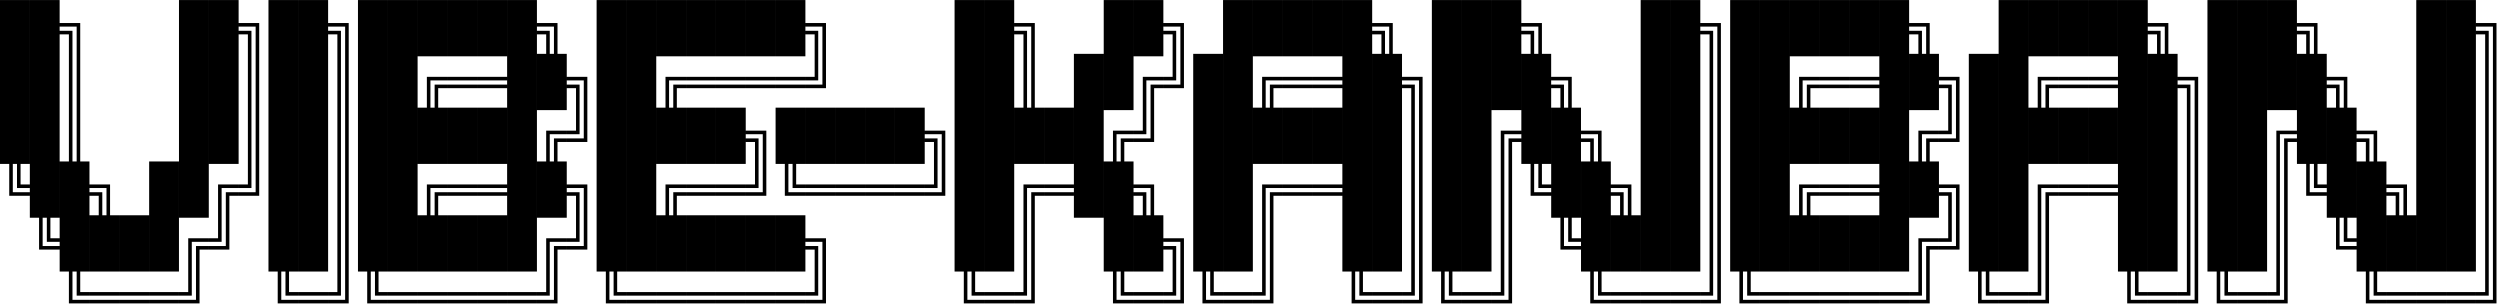
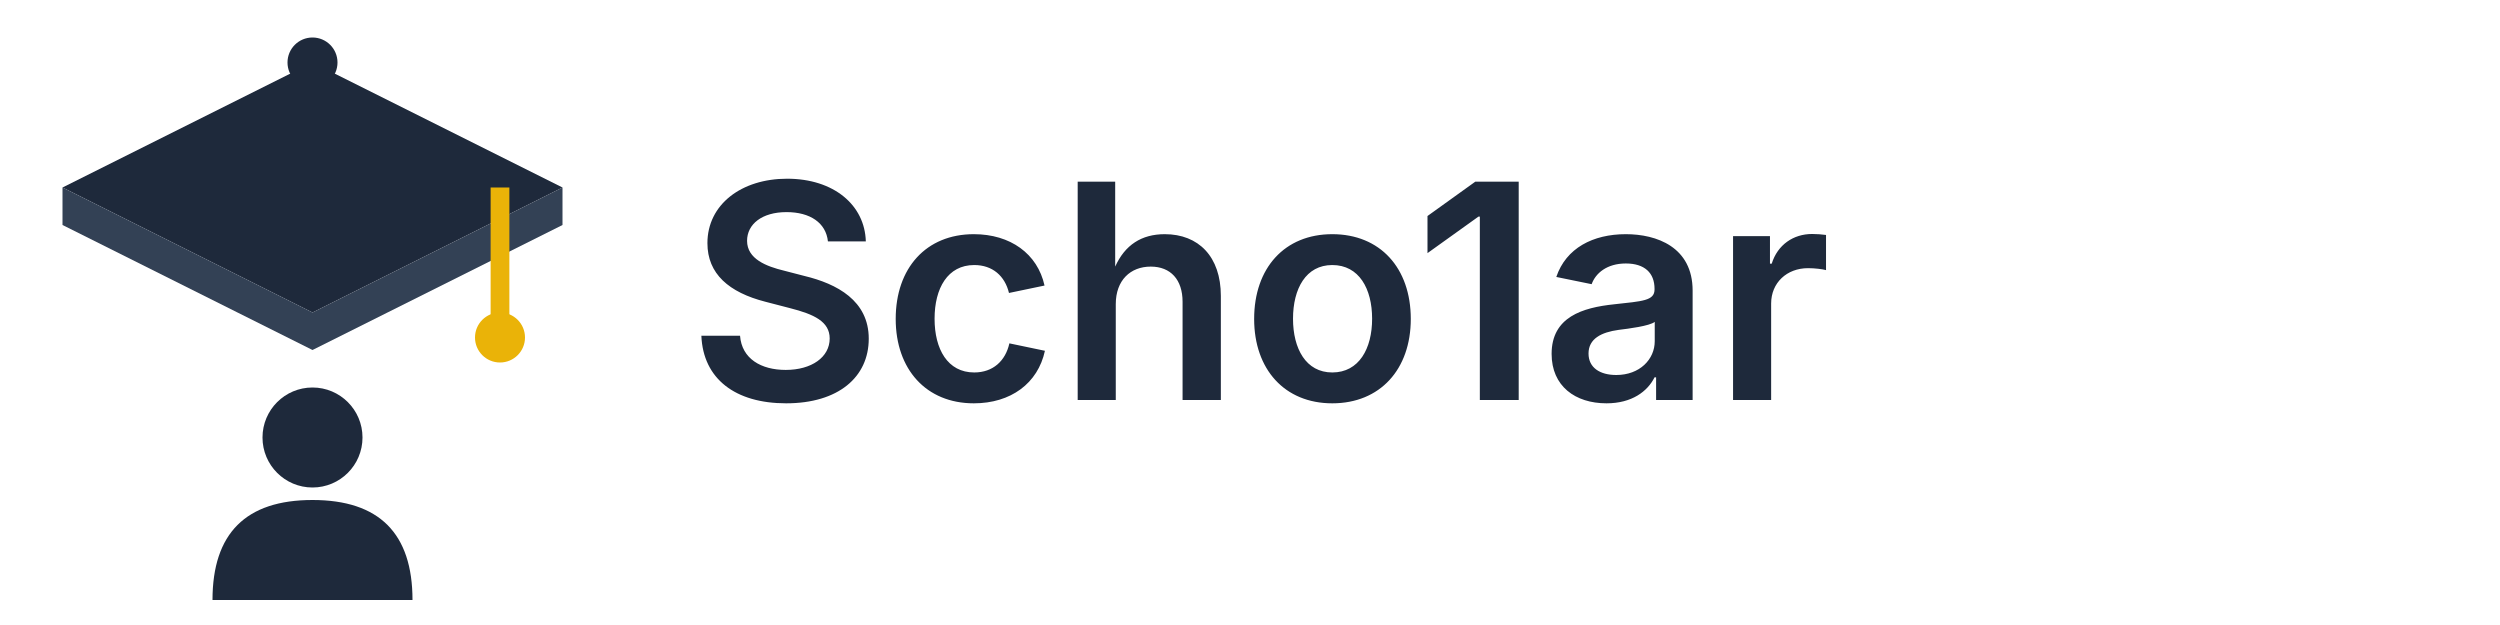
- <svg xmlns="http://www.w3.org/2000/svg" width="604" height="74" viewBox="0 0 604 74" fill="none">
-   <path d="M0 13.604V0.01H7.201V13.604H0ZM7.207 13.604V0.01H14.408V13.604H7.207ZM18.521 13.604V6.426H14.414V5.564H19.383V13.604H18.521ZM16.646 8.301H14.414V7.439H17.508V13.604H16.646V8.301ZM43.242 13.604V0.01H50.443V13.604H43.242ZM50.449 13.604V0.01H57.65V13.604H50.449ZM61.764 13.604V6.426H57.656V5.564H62.625V13.604H61.764ZM59.889 8.301H57.656V7.439H60.75V13.604H59.889V8.301ZM64.863 13.604V0.01H72.064V13.604H64.863ZM72.07 13.604V0.01H79.272V13.604H72.07ZM83.385 13.604V6.426H79.277V5.564H84.246V13.604H83.385ZM81.51 8.301H79.277V7.439H82.371V13.604H81.51V8.301ZM86.484 13.604V0.01H93.686V13.604H86.484ZM93.691 13.604V0.01H100.893V13.604H93.691ZM100.898 13.604V0.01H108.1V13.604H100.898ZM108.105 13.604V0.01H115.307V13.604H108.105ZM115.312 13.604V0.01H122.514V13.604H115.312ZM122.52 13.604V0.01H129.721V13.604H122.52ZM133.834 13.604V6.426H129.727V5.564H134.695V13.604H133.834ZM131.959 8.301H129.727V7.439H132.82V13.604H131.959V8.301ZM144.141 13.604V0.01H151.342V13.604H144.141ZM151.348 13.604V0.01H158.549V13.604H151.348ZM158.555 13.604V0.01H165.756V13.604H158.555ZM165.762 13.604V0.01H172.963V13.604H165.762ZM172.969 13.604V0.01H180.17V13.604H172.969ZM180.176 13.604V0.01H187.377V13.604H180.176ZM187.383 13.604V0.01H194.584V13.604H187.383ZM198.697 13.604V6.426H194.59V5.564H199.559V13.604H198.697ZM196.822 8.301H194.59V7.439H197.684V13.604H196.822V8.301ZM230.625 13.604V0.01H237.826V13.604H230.625ZM237.832 13.604V0.01H245.033V13.604H237.832ZM249.146 13.604V6.426H245.039V5.564H250.008V13.604H249.146ZM247.271 8.301H245.039V7.439H248.133V13.604H247.271V8.301ZM266.66 13.604V0.01H273.861V13.604H266.66ZM273.867 13.604V0.01H281.068V13.604H273.867ZM285.182 13.604V6.426H281.074V5.564H286.043V13.604H285.182ZM283.307 8.301H281.074V7.439H284.168V13.604H283.307V8.301ZM295.488 13.604V0.01H302.689V13.604H295.488ZM302.695 13.604V0.01H309.896V13.604H302.695ZM309.902 13.604V0.01H317.104V13.604H309.902ZM317.109 13.604V0.01H324.311V13.604H317.109ZM324.316 13.604V0.01H331.518V13.604H324.316ZM335.631 13.604V6.426H331.523V5.564H336.492V13.604H335.631ZM333.756 8.301H331.523V7.439H334.617V13.604H333.756V8.301ZM345.938 13.604V0.01H353.139V13.604H345.938ZM353.145 13.604V0.01H360.346V13.604H353.145ZM360.352 13.604V0.01H367.553V13.604H360.352ZM371.666 13.604V6.426H367.559V5.564H372.527V13.604H371.666ZM369.791 8.301H367.559V7.439H370.652V13.604H369.791V8.301ZM396.387 13.604V0.01H403.588V13.604H396.387ZM403.594 13.604V0.01H410.795V13.604H403.594ZM414.908 13.604V6.426H410.801V5.564H415.77V13.604H414.908ZM413.033 8.301H410.801V7.439H413.895V13.604H413.033V8.301ZM418.008 13.604V0.01H425.209V13.604H418.008ZM425.215 13.604V0.01H432.416V13.604H425.215ZM432.422 13.604V0.01H439.623V13.604H432.422ZM439.629 13.604V0.01H446.83V13.604H439.629ZM446.836 13.604V0.01H454.037V13.604H446.836ZM454.043 13.604V0.01H461.244V13.604H454.043ZM465.357 13.604V6.426H461.25V5.564H466.219V13.604H465.357ZM463.482 8.301H461.25V7.439H464.344V13.604H463.482V8.301ZM482.871 13.604V0.01H490.072V13.604H482.871ZM490.078 13.604V0.01H497.279V13.604H490.078ZM497.285 13.604V0.01H504.486V13.604H497.285ZM504.492 13.604V0.01H511.693V13.604H504.492ZM511.699 13.604V0.01H518.9V13.604H511.699ZM523.014 13.604V6.426H518.906V5.564H523.875V13.604H523.014ZM521.139 8.301H518.906V7.439H522V13.604H521.139V8.301ZM533.32 13.604V0.01H540.521V13.604H533.32ZM540.527 13.604V0.01H547.729V13.604H540.527ZM547.734 13.604V0.01H554.936V13.604H547.734ZM559.049 13.604V6.426H554.941V5.564H559.91V13.604H559.049ZM557.174 8.301H554.941V7.439H558.035V13.604H557.174V8.301ZM583.77 13.604V0.01H590.971V13.604H583.77ZM590.977 13.604V0.01H598.178V13.604H590.977ZM602.291 13.604V6.426H598.184V5.564H603.152V13.604H602.291ZM600.416 8.301H598.184V7.439H601.277V13.604H600.416V8.301ZM0 26.604V13.01H7.201V26.604H0ZM7.207 26.604V13.01H14.408V26.604H7.207ZM18.521 26.604V13.01H19.383V26.604H18.521ZM16.646 26.604V13.01H17.508V26.604H16.646ZM43.242 26.604V13.01H50.443V26.604H43.242ZM50.449 26.604V13.01H57.65V26.604H50.449ZM61.764 26.604V13.01H62.625V26.604H61.764ZM59.889 26.604V13.01H60.75V26.604H59.889ZM64.863 26.604V13.01H72.064V26.604H64.863ZM72.07 26.604V13.01H79.272V26.604H72.07ZM83.385 26.604V13.01H84.246V26.604H83.385ZM81.51 26.604V13.01H82.371V26.604H81.51ZM86.484 26.604V13.01H93.686V26.604H86.484ZM93.691 26.604V13.01H100.893V26.604H93.691ZM103.992 26.604H103.131V18.564H108.1V19.426H103.992V26.604ZM105.867 21.301V26.604H105.006V20.439H108.1V21.301H105.867ZM115.307 19.426H108.105V18.564H115.307V19.426ZM115.307 21.301H108.105V20.439H115.307V21.301ZM122.514 19.426H115.312V18.564H122.514V19.426ZM122.514 21.301H115.312V20.439H122.514V21.301ZM122.52 26.604V13.01H129.721V26.604H122.52ZM129.727 26.604V13.01H136.928V26.604H129.727ZM141.041 26.604V19.426H136.934V18.564H141.902V26.604H141.041ZM139.166 21.301H136.934V20.439H140.027V26.604H139.166V21.301ZM144.141 26.604V13.01H151.342V26.604H144.141ZM151.348 26.604V13.01H158.549V26.604H151.348ZM161.648 26.604H160.787V18.564H165.756V19.426H161.648V26.604ZM163.523 21.301V26.604H162.662V20.439H165.756V21.301H163.523ZM172.963 19.426H165.762V18.564H172.963V19.426ZM172.963 21.301H165.762V20.439H172.963V21.301ZM180.17 19.426H172.969V18.564H180.17V19.426ZM180.17 21.301H172.969V20.439H180.17V21.301ZM187.377 19.426H180.176V18.564H187.377V19.426ZM187.377 21.301H180.176V20.439H187.377V21.301ZM194.584 19.426H187.383V18.564H194.584V19.426ZM194.584 21.301H187.383V20.439H194.584V21.301ZM198.697 13.01H199.559V21.301H194.59V20.439H198.697V13.01ZM196.822 18.564V13.01H197.684V19.426H194.59V18.564H196.822ZM230.625 26.604V13.01H237.826V26.604H230.625ZM237.832 26.604V13.01H245.033V26.604H237.832ZM249.146 26.604V13.01H250.008V26.604H249.146ZM247.271 26.604V13.01H248.133V26.604H247.271ZM259.453 26.604V13.01H266.654V26.604H259.453ZM266.66 26.604V13.01H273.861V26.604H266.66ZM276.961 26.604H276.1V18.564H281.068V19.426H276.961V26.604ZM278.836 21.301V26.604H277.975V20.439H281.068V21.301H278.836ZM285.182 13.01H286.043V21.301H281.074V20.439H285.182V13.01ZM283.307 18.564V13.01H284.168V19.426H281.074V18.564H283.307ZM288.281 26.604V13.01H295.482V26.604H288.281ZM295.488 26.604V13.01H302.689V26.604H295.488ZM305.789 26.604H304.928V18.564H309.896V19.426H305.789V26.604ZM307.664 21.301V26.604H306.803V20.439H309.896V21.301H307.664ZM317.104 19.426H309.902V18.564H317.104V19.426ZM317.104 21.301H309.902V20.439H317.104V21.301ZM324.311 19.426H317.109V18.564H324.311V19.426ZM324.311 21.301H317.109V20.439H324.311V21.301ZM324.316 26.604V13.01H331.518V26.604H324.316ZM331.523 26.604V13.01H338.725V26.604H331.523ZM342.838 26.604V19.426H338.73V18.564H343.699V26.604H342.838ZM340.963 21.301H338.73V20.439H341.824V26.604H340.963V21.301ZM345.938 26.604V13.01H353.139V26.604H345.938ZM353.145 26.604V13.01H360.346V26.604H353.145ZM360.352 26.604V13.01H367.553V26.604H360.352ZM367.559 26.604V13.01H374.76V26.604H367.559ZM378.873 26.604V19.426H374.766V18.564H379.734V26.604H378.873ZM376.998 21.301H374.766V20.439H377.859V26.604H376.998V21.301ZM396.387 26.604V13.01H403.588V26.604H396.387ZM403.594 26.604V13.01H410.795V26.604H403.594ZM414.908 26.604V13.01H415.77V26.604H414.908ZM413.033 26.604V13.01H413.895V26.604H413.033ZM418.008 26.604V13.01H425.209V26.604H418.008ZM425.215 26.604V13.01H432.416V26.604H425.215ZM435.516 26.604H434.654V18.564H439.623V19.426H435.516V26.604ZM437.391 21.301V26.604H436.529V20.439H439.623V21.301H437.391ZM446.83 19.426H439.629V18.564H446.83V19.426ZM446.83 21.301H439.629V20.439H446.83V21.301ZM454.037 19.426H446.836V18.564H454.037V19.426ZM454.037 21.301H446.836V20.439H454.037V21.301ZM454.043 26.604V13.01H461.244V26.604H454.043ZM461.25 26.604V13.01H468.451V26.604H461.25ZM472.564 26.604V19.426H468.457V18.564H473.426V26.604H472.564ZM470.689 21.301H468.457V20.439H471.551V26.604H470.689V21.301ZM475.664 26.604V13.01H482.865V26.604H475.664ZM482.871 26.604V13.01H490.072V26.604H482.871ZM493.172 26.604H492.311V18.564H497.279V19.426H493.172V26.604ZM495.047 21.301V26.604H494.186V20.439H497.279V21.301H495.047ZM504.486 19.426H497.285V18.564H504.486V19.426ZM504.486 21.301H497.285V20.439H504.486V21.301ZM511.693 19.426H504.492V18.564H511.693V19.426ZM511.693 21.301H504.492V20.439H511.693V21.301ZM511.699 26.604V13.01H518.9V26.604H511.699ZM518.906 26.604V13.01H526.107V26.604H518.906ZM530.221 26.604V19.426H526.113V18.564H531.082V26.604H530.221ZM528.346 21.301H526.113V20.439H529.207V26.604H528.346V21.301ZM533.32 26.604V13.01H540.521V26.604H533.32ZM540.527 26.604V13.01H547.729V26.604H540.527ZM547.734 26.604V13.01H554.936V26.604H547.734ZM554.941 26.604V13.01H562.143V26.604H554.941ZM566.256 26.604V19.426H562.148V18.564H567.117V26.604H566.256ZM564.381 21.301H562.148V20.439H565.242V26.604H564.381V21.301ZM583.77 26.604V13.01H590.971V26.604H583.77ZM590.977 26.604V13.01H598.178V26.604H590.977ZM602.291 26.604V13.01H603.152V26.604H602.291ZM600.416 26.604V13.01H601.277V26.604H600.416ZM0 39.603V26.01H7.201V39.603H0ZM7.207 39.603V26.01H14.408V39.603H7.207ZM18.521 39.603V26.01H19.383V39.603H18.521ZM16.646 39.603V26.01H17.508V39.603H16.646ZM43.242 39.603V26.01H50.443V39.603H43.242ZM50.449 39.603V26.01H57.65V39.603H50.449ZM61.764 39.603V26.01H62.625V39.603H61.764ZM59.889 39.603V26.01H60.75V39.603H59.889ZM64.863 39.603V26.01H72.064V39.603H64.863ZM72.07 39.603V26.01H79.272V39.603H72.07ZM83.385 39.603V26.01H84.246V39.603H83.385ZM81.51 39.603V26.01H82.371V39.603H81.51ZM86.484 39.603V26.01H93.686V39.603H86.484ZM93.691 39.603V26.01H100.893V39.603H93.691ZM100.898 39.603V26.01H108.1V39.603H100.898ZM108.105 39.603V26.01H115.307V39.603H108.105ZM115.312 39.603V26.01H122.514V39.603H115.312ZM122.52 39.603V26.01H129.721V39.603H122.52ZM132.82 39.603H131.959V31.564H136.928V32.426H132.82V39.603ZM134.695 34.301V39.603H133.834V33.44H136.928V34.301H134.695ZM141.041 26.01H141.902V34.301H136.934V33.44H141.041V26.01ZM139.166 31.564V26.01H140.027V32.426H136.934V31.564H139.166ZM144.141 39.603V26.01H151.342V39.603H144.141ZM151.348 39.603V26.01H158.549V39.603H151.348ZM158.555 39.603V26.01H165.756V39.603H158.555ZM165.762 39.603V26.01H172.963V39.603H165.762ZM172.969 39.603V26.01H180.17V39.603H172.969ZM184.283 39.603V32.426H180.176V31.564H185.145V39.603H184.283ZM182.408 34.301H180.176V33.44H183.27V39.603H182.408V34.301ZM187.383 39.603V26.01H194.584V39.603H187.383ZM194.59 39.603V26.01H201.791V39.603H194.59ZM201.797 39.603V26.01H208.998V39.603H201.797ZM209.004 39.603V26.01H216.205V39.603H209.004ZM216.211 39.603V26.01H223.412V39.603H216.211ZM227.525 39.603V32.426H223.418V31.564H228.387V39.603H227.525ZM225.65 34.301H223.418V33.44H226.512V39.603H225.65V34.301ZM230.625 39.603V26.01H237.826V39.603H230.625ZM237.832 39.603V26.01H245.033V39.603H237.832ZM245.039 39.603V26.01H252.24V39.603H245.039ZM252.246 39.603V26.01H259.447V39.603H252.246ZM259.453 39.603V26.01H266.654V39.603H259.453ZM269.754 39.603H268.893V31.564H273.861V32.426H269.754V39.603ZM271.629 34.301V39.603H270.768V33.44H273.861V34.301H271.629ZM277.975 26.01H278.836V34.301H273.867V33.44H277.975V26.01ZM276.1 31.564V26.01H276.961V32.426H273.867V31.564H276.1ZM288.281 39.603V26.01H295.482V39.603H288.281ZM295.488 39.603V26.01H302.689V39.603H295.488ZM302.695 39.603V26.01H309.896V39.603H302.695ZM309.902 39.603V26.01H317.104V39.603H309.902ZM317.109 39.603V26.01H324.311V39.603H317.109ZM324.316 39.603V26.01H331.518V39.603H324.316ZM331.523 39.603V26.01H338.725V39.603H331.523ZM342.838 39.603V26.01H343.699V39.603H342.838ZM340.963 39.603V26.01H341.824V39.603H340.963ZM345.938 39.603V26.01H353.139V39.603H345.938ZM353.145 39.603V26.01H360.346V39.603H353.145ZM363.445 39.603H362.584V31.564H367.553V32.426H363.445V39.603ZM365.32 34.301V39.603H364.459V33.44H367.553V34.301H365.32ZM367.559 39.603V26.01H374.76V39.603H367.559ZM374.766 39.603V26.01H381.967V39.603H374.766ZM386.08 39.603V32.426H381.973V31.564H386.941V39.603H386.08ZM384.205 34.301H381.973V33.44H385.066V39.603H384.205V34.301ZM396.387 39.603V26.01H403.588V39.603H396.387ZM403.594 39.603V26.01H410.795V39.603H403.594ZM414.908 39.603V26.01H415.77V39.603H414.908ZM413.033 39.603V26.01H413.895V39.603H413.033ZM418.008 39.603V26.01H425.209V39.603H418.008ZM425.215 39.603V26.01H432.416V39.603H425.215ZM432.422 39.603V26.01H439.623V39.603H432.422ZM439.629 39.603V26.01H446.83V39.603H439.629ZM446.836 39.603V26.01H454.037V39.603H446.836ZM454.043 39.603V26.01H461.244V39.603H454.043ZM464.344 39.603H463.482V31.564H468.451V32.426H464.344V39.603ZM466.219 34.301V39.603H465.357V33.44H468.451V34.301H466.219ZM472.564 26.01H473.426V34.301H468.457V33.44H472.564V26.01ZM470.689 31.564V26.01H471.551V32.426H468.457V31.564H470.689ZM475.664 39.603V26.01H482.865V39.603H475.664ZM482.871 39.603V26.01H490.072V39.603H482.871ZM490.078 39.603V26.01H497.279V39.603H490.078ZM497.285 39.603V26.01H504.486V39.603H497.285ZM504.492 39.603V26.01H511.693V39.603H504.492ZM511.699 39.603V26.01H518.9V39.603H511.699ZM518.906 39.603V26.01H526.107V39.603H518.906ZM530.221 39.603V26.01H531.082V39.603H530.221ZM528.346 39.603V26.01H529.207V39.603H528.346ZM533.32 39.603V26.01H540.521V39.603H533.32ZM540.527 39.603V26.01H547.729V39.603H540.527ZM550.828 39.603H549.967V31.564H554.936V32.426H550.828V39.603ZM552.703 34.301V39.603H551.842V33.44H554.936V34.301H552.703ZM554.941 39.603V26.01H562.143V39.603H554.941ZM562.148 39.603V26.01H569.35V39.603H562.148ZM573.463 39.603V32.426H569.355V31.564H574.324V39.603H573.463ZM571.588 34.301H569.355V33.44H572.449V39.603H571.588V34.301ZM583.77 39.603V26.01H590.971V39.603H583.77ZM590.977 39.603V26.01H598.178V39.603H590.977ZM602.291 39.603V26.01H603.152V39.603H602.291ZM600.416 39.603V26.01H601.277V39.603H600.416ZM3.094 39.01V46.44H7.201V47.301H2.232V39.01H3.094ZM4.969 44.565H7.201V45.426H4.107V39.01H4.969V44.565ZM7.207 52.603V39.01H14.408V52.603H7.207ZM14.414 52.603V39.01H21.615V52.603H14.414ZM25.729 52.603V45.426H21.621V44.565H26.59V52.603H25.729ZM23.854 47.301H21.621V46.44H24.715V52.603H23.854V47.301ZM36.035 52.603V39.01H43.236V52.603H36.035ZM43.242 52.603V39.01H50.443V52.603H43.242ZM53.543 52.603H52.682V44.565H57.65V45.426H53.543V52.603ZM55.418 47.301V52.603H54.557V46.44H57.65V47.301H55.418ZM61.764 39.01H62.625V47.301H57.656V46.44H61.764V39.01ZM59.889 44.565V39.01H60.75V45.426H57.656V44.565H59.889ZM64.863 52.603V39.01H72.064V52.603H64.863ZM72.07 52.603V39.01H79.272V52.603H72.07ZM83.385 52.603V39.01H84.246V52.603H83.385ZM81.51 52.603V39.01H82.371V52.603H81.51ZM86.484 52.603V39.01H93.686V52.603H86.484ZM93.691 52.603V39.01H100.893V52.603H93.691ZM103.992 52.603H103.131V44.565H108.1V45.426H103.992V52.603ZM105.867 47.301V52.603H105.006V46.44H108.1V47.301H105.867ZM115.307 45.426H108.105V44.565H115.307V45.426ZM115.307 47.301H108.105V46.44H115.307V47.301ZM122.514 45.426H115.312V44.565H122.514V45.426ZM122.514 47.301H115.312V46.44H122.514V47.301ZM122.52 52.603V39.01H129.721V52.603H122.52ZM129.727 52.603V39.01H136.928V52.603H129.727ZM141.041 52.603V45.426H136.934V44.565H141.902V52.603H141.041ZM139.166 47.301H136.934V46.44H140.027V52.603H139.166V47.301ZM144.141 52.603V39.01H151.342V52.603H144.141ZM151.348 52.603V39.01H158.549V52.603H151.348ZM161.648 52.603H160.787V44.565H165.756V45.426H161.648V52.603ZM163.523 47.301V52.603H162.662V46.44H165.756V47.301H163.523ZM172.963 45.426H165.762V44.565H172.963V45.426ZM172.963 47.301H165.762V46.44H172.963V47.301ZM180.17 45.426H172.969V44.565H180.17V45.426ZM180.17 47.301H172.969V46.44H180.17V47.301ZM184.283 39.01H185.145V47.301H180.176V46.44H184.283V39.01ZM182.408 44.565V39.01H183.27V45.426H180.176V44.565H182.408ZM190.477 39.01V46.44H194.584V47.301H189.615V39.01H190.477ZM192.352 44.565H194.584V45.426H191.49V39.01H192.352V44.565ZM201.791 45.426H194.59V44.565H201.791V45.426ZM201.791 47.301H194.59V46.44H201.791V47.301ZM208.998 45.426H201.797V44.565H208.998V45.426ZM208.998 47.301H201.797V46.44H208.998V47.301ZM216.205 45.426H209.004V44.565H216.205V45.426ZM216.205 47.301H209.004V46.44H216.205V47.301ZM223.412 45.426H216.211V44.565H223.412V45.426ZM223.412 47.301H216.211V46.44H223.412V47.301ZM227.525 39.01H228.387V47.301H223.418V46.44H227.525V39.01ZM225.65 44.565V39.01H226.512V45.426H223.418V44.565H225.65ZM230.625 52.603V39.01H237.826V52.603H230.625ZM237.832 52.603V39.01H245.033V52.603H237.832ZM248.133 52.603H247.271V44.565H252.24V45.426H248.133V52.603ZM250.008 47.301V52.603H249.146V46.44H252.24V47.301H250.008ZM259.447 45.426H252.246V44.565H259.447V45.426ZM259.447 47.301H252.246V46.44H259.447V47.301ZM259.453 52.603V39.01H266.654V52.603H259.453ZM266.66 52.603V39.01H273.861V52.603H266.66ZM277.975 52.603V45.426H273.867V44.565H278.836V52.603H277.975ZM276.1 47.301H273.867V46.44H276.961V52.603H276.1V47.301ZM288.281 52.603V39.01H295.482V52.603H288.281ZM295.488 52.603V39.01H302.689V52.603H295.488ZM305.789 52.603H304.928V44.565H309.896V45.426H305.789V52.603ZM307.664 47.301V52.603H306.803V46.44H309.896V47.301H307.664ZM317.104 45.426H309.902V44.565H317.104V45.426ZM317.104 47.301H309.902V46.44H317.104V47.301ZM324.311 45.426H317.109V44.565H324.311V45.426ZM324.311 47.301H317.109V46.44H324.311V47.301ZM324.316 52.603V39.01H331.518V52.603H324.316ZM331.523 52.603V39.01H338.725V52.603H331.523ZM342.838 52.603V39.01H343.699V52.603H342.838ZM340.963 52.603V39.01H341.824V52.603H340.963ZM345.938 52.603V39.01H353.139V52.603H345.938ZM353.145 52.603V39.01H360.346V52.603H353.145ZM364.459 52.603V39.01H365.32V52.603H364.459ZM362.584 52.603V39.01H363.445V52.603H362.584ZM370.652 39.01V46.44H374.76V47.301H369.791V39.01H370.652ZM372.527 44.565H374.76V45.426H371.666V39.01H372.527V44.565ZM374.766 52.603V39.01H381.967V52.603H374.766ZM381.973 52.603V39.01H389.174V52.603H381.973ZM393.287 52.603V45.426H389.18V44.565H394.148V52.603H393.287ZM391.412 47.301H389.18V46.44H392.273V52.603H391.412V47.301ZM396.387 52.603V39.01H403.588V52.603H396.387ZM403.594 52.603V39.01H410.795V52.603H403.594ZM414.908 52.603V39.01H415.77V52.603H414.908ZM413.033 52.603V39.01H413.895V52.603H413.033ZM418.008 52.603V39.01H425.209V52.603H418.008ZM425.215 52.603V39.01H432.416V52.603H425.215ZM435.516 52.603H434.654V44.565H439.623V45.426H435.516V52.603ZM437.391 47.301V52.603H436.529V46.44H439.623V47.301H437.391ZM446.83 45.426H439.629V44.565H446.83V45.426ZM446.83 47.301H439.629V46.44H446.83V47.301ZM454.037 45.426H446.836V44.565H454.037V45.426ZM454.037 47.301H446.836V46.44H454.037V47.301ZM454.043 52.603V39.01H461.244V52.603H454.043ZM461.25 52.603V39.01H468.451V52.603H461.25ZM472.564 52.603V45.426H468.457V44.565H473.426V52.603H472.564ZM470.689 47.301H468.457V46.44H471.551V52.603H470.689V47.301ZM475.664 52.603V39.01H482.865V52.603H475.664ZM482.871 52.603V39.01H490.072V52.603H482.871ZM493.172 52.603H492.311V44.565H497.279V45.426H493.172V52.603ZM495.047 47.301V52.603H494.186V46.44H497.279V47.301H495.047ZM504.486 45.426H497.285V44.565H504.486V45.426ZM504.486 47.301H497.285V46.44H504.486V47.301ZM511.693 45.426H504.492V44.565H511.693V45.426ZM511.693 47.301H504.492V46.44H511.693V47.301ZM511.699 52.603V39.01H518.9V52.603H511.699ZM518.906 52.603V39.01H526.107V52.603H518.906ZM530.221 52.603V39.01H531.082V52.603H530.221ZM528.346 52.603V39.01H529.207V52.603H528.346ZM533.32 52.603V39.01H540.521V52.603H533.32ZM540.527 52.603V39.01H547.729V52.603H540.527ZM551.842 52.603V39.01H552.703V52.603H551.842ZM549.967 52.603V39.01H550.828V52.603H549.967ZM558.035 39.01V46.44H562.143V47.301H557.174V39.01H558.035ZM559.91 44.565H562.143V45.426H559.049V39.01H559.91V44.565ZM562.148 52.603V39.01H569.35V52.603H562.148ZM569.355 52.603V39.01H576.557V52.603H569.355ZM580.67 52.603V45.426H576.562V44.565H581.531V52.603H580.67ZM578.795 47.301H576.562V46.44H579.656V52.603H578.795V47.301ZM583.77 52.603V39.01H590.971V52.603H583.77ZM590.977 52.603V39.01H598.178V52.603H590.977ZM602.291 52.603V39.01H603.152V52.603H602.291ZM600.416 52.603V39.01H601.277V52.603H600.416ZM10.301 52.01V59.44H14.408V60.301H9.439V52.01H10.301ZM12.176 57.565H14.408V58.426H11.315V52.01H12.176V57.565ZM14.414 65.603V52.01H21.615V65.603H14.414ZM21.621 65.603V52.01H28.822V65.603H21.621ZM28.828 65.603V52.01H36.029V65.603H28.828ZM36.035 65.603V52.01H43.236V65.603H36.035ZM46.336 65.603H45.475V57.565H50.443V58.426H46.336V65.603ZM48.211 60.301V65.603H47.35V59.44H50.443V60.301H48.211ZM54.557 52.01H55.418V60.301H50.449V59.44H54.557V52.01ZM52.682 57.565V52.01H53.543V58.426H50.449V57.565H52.682ZM64.863 65.603V52.01H72.064V65.603H64.863ZM72.07 65.603V52.01H79.272V65.603H72.07ZM83.385 65.603V52.01H84.246V65.603H83.385ZM81.51 65.603V52.01H82.371V65.603H81.51ZM86.484 65.603V52.01H93.686V65.603H86.484ZM93.691 65.603V52.01H100.893V65.603H93.691ZM100.898 65.603V52.01H108.1V65.603H100.898ZM108.105 65.603V52.01H115.307V65.603H108.105ZM115.312 65.603V52.01H122.514V65.603H115.312ZM122.52 65.603V52.01H129.721V65.603H122.52ZM132.82 65.603H131.959V57.565H136.928V58.426H132.82V65.603ZM134.695 60.301V65.603H133.834V59.44H136.928V60.301H134.695ZM141.041 52.01H141.902V60.301H136.934V59.44H141.041V52.01ZM139.166 57.565V52.01H140.027V58.426H136.934V57.565H139.166ZM144.141 65.603V52.01H151.342V65.603H144.141ZM151.348 65.603V52.01H158.549V65.603H151.348ZM158.555 65.603V52.01H165.756V65.603H158.555ZM165.762 65.603V52.01H172.963V65.603H165.762ZM172.969 65.603V52.01H180.17V65.603H172.969ZM180.176 65.603V52.01H187.377V65.603H180.176ZM187.383 65.603V52.01H194.584V65.603H187.383ZM198.697 65.603V58.426H194.59V57.565H199.559V65.603H198.697ZM196.822 60.301H194.59V59.44H197.684V65.603H196.822V60.301ZM230.625 65.603V52.01H237.826V65.603H230.625ZM237.832 65.603V52.01H245.033V65.603H237.832ZM249.146 65.603V52.01H250.008V65.603H249.146ZM247.271 65.603V52.01H248.133V65.603H247.271ZM266.66 65.603V52.01H273.861V65.603H266.66ZM273.867 65.603V52.01H281.068V65.603H273.867ZM285.182 65.603V58.426H281.074V57.565H286.043V65.603H285.182ZM283.307 60.301H281.074V59.44H284.168V65.603H283.307V60.301ZM288.281 65.603V52.01H295.482V65.603H288.281ZM295.488 65.603V52.01H302.689V65.603H295.488ZM306.803 65.603V52.01H307.664V65.603H306.803ZM304.928 65.603V52.01H305.789V65.603H304.928ZM324.316 65.603V52.01H331.518V65.603H324.316ZM331.523 65.603V52.01H338.725V65.603H331.523ZM342.838 65.603V52.01H343.699V65.603H342.838ZM340.963 65.603V52.01H341.824V65.603H340.963ZM345.938 65.603V52.01H353.139V65.603H345.938ZM353.145 65.603V52.01H360.346V65.603H353.145ZM364.459 65.603V52.01H365.32V65.603H364.459ZM362.584 65.603V52.01H363.445V65.603H362.584ZM377.859 52.01V59.44H381.967V60.301H376.998V52.01H377.859ZM379.734 57.565H381.967V58.426H378.873V52.01H379.734V57.565ZM381.973 65.603V52.01H389.174V65.603H381.973ZM389.18 65.603V52.01H396.381V65.603H389.18ZM396.387 65.603V52.01H403.588V65.603H396.387ZM403.594 65.603V52.01H410.795V65.603H403.594ZM414.908 65.603V52.01H415.77V65.603H414.908ZM413.033 65.603V52.01H413.895V65.603H413.033ZM418.008 65.603V52.01H425.209V65.603H418.008ZM425.215 65.603V52.01H432.416V65.603H425.215ZM432.422 65.603V52.01H439.623V65.603H432.422ZM439.629 65.603V52.01H446.83V65.603H439.629ZM446.836 65.603V52.01H454.037V65.603H446.836ZM454.043 65.603V52.01H461.244V65.603H454.043ZM464.344 65.603H463.482V57.565H468.451V58.426H464.344V65.603ZM466.219 60.301V65.603H465.357V59.44H468.451V60.301H466.219ZM472.564 52.01H473.426V60.301H468.457V59.44H472.564V52.01ZM470.689 57.565V52.01H471.551V58.426H468.457V57.565H470.689ZM475.664 65.603V52.01H482.865V65.603H475.664ZM482.871 65.603V52.01H490.072V65.603H482.871ZM494.186 65.603V52.01H495.047V65.603H494.186ZM492.311 65.603V52.01H493.172V65.603H492.311ZM511.699 65.603V52.01H518.9V65.603H511.699ZM518.906 65.603V52.01H526.107V65.603H518.906ZM530.221 65.603V52.01H531.082V65.603H530.221ZM528.346 65.603V52.01H529.207V65.603H528.346ZM533.32 65.603V52.01H540.521V65.603H533.32ZM540.527 65.603V52.01H547.729V65.603H540.527ZM551.842 65.603V52.01H552.703V65.603H551.842ZM549.967 65.603V52.01H550.828V65.603H549.967ZM565.242 52.01V59.44H569.35V60.301H564.381V52.01H565.242ZM567.117 57.565H569.35V58.426H566.256V52.01H567.117V57.565ZM569.355 65.603V52.01H576.557V65.603H569.355ZM576.562 65.603V52.01H583.764V65.603H576.562ZM583.77 65.603V52.01H590.971V65.603H583.77ZM590.977 65.603V52.01H598.178V65.603H590.977ZM602.291 65.603V52.01H603.152V65.603H602.291ZM600.416 65.603V52.01H601.277V65.603H600.416ZM17.508 65.01V72.439H21.615V73.301H16.646V65.01H17.508ZM19.383 70.564H21.615V71.426H18.521V65.01H19.383V70.564ZM28.822 71.426H21.621V70.564H28.822V71.426ZM28.822 73.301H21.621V72.439H28.822V73.301ZM36.029 71.426H28.828V70.564H36.029V71.426ZM36.029 73.301H28.828V72.439H36.029V73.301ZM43.236 71.426H36.035V70.564H43.236V71.426ZM43.236 73.301H36.035V72.439H43.236V73.301ZM47.35 65.01H48.211V73.301H43.242V72.439H47.35V65.01ZM45.475 70.564V65.01H46.336V71.426H43.242V70.564H45.475ZM67.957 65.01V72.439H72.064V73.301H67.096V65.01H67.957ZM69.832 70.564H72.064V71.426H68.971V65.01H69.832V70.564ZM79.272 71.426H72.07V70.564H79.272V71.426ZM79.272 73.301H72.07V72.439H79.272V73.301ZM83.385 65.01H84.246V73.301H79.277V72.439H83.385V65.01ZM81.51 70.564V65.01H82.371V71.426H79.277V70.564H81.51ZM89.578 65.01V72.439H93.686V73.301H88.717V65.01H89.578ZM91.453 70.564H93.686V71.426H90.592V65.01H91.453V70.564ZM100.893 71.426H93.691V70.564H100.893V71.426ZM100.893 73.301H93.691V72.439H100.893V73.301ZM108.1 71.426H100.898V70.564H108.1V71.426ZM108.1 73.301H100.898V72.439H108.1V73.301ZM115.307 71.426H108.105V70.564H115.307V71.426ZM115.307 73.301H108.105V72.439H115.307V73.301ZM122.514 71.426H115.312V70.564H122.514V71.426ZM122.514 73.301H115.312V72.439H122.514V73.301ZM129.721 71.426H122.52V70.564H129.721V71.426ZM129.721 73.301H122.52V72.439H129.721V73.301ZM133.834 65.01H134.695V73.301H129.727V72.439H133.834V65.01ZM131.959 70.564V65.01H132.82V71.426H129.727V70.564H131.959ZM147.234 65.01V72.439H151.342V73.301H146.373V65.01H147.234ZM149.109 70.564H151.342V71.426H148.248V65.01H149.109V70.564ZM158.549 71.426H151.348V70.564H158.549V71.426ZM158.549 73.301H151.348V72.439H158.549V73.301ZM165.756 71.426H158.555V70.564H165.756V71.426ZM165.756 73.301H158.555V72.439H165.756V73.301ZM172.963 71.426H165.762V70.564H172.963V71.426ZM172.963 73.301H165.762V72.439H172.963V73.301ZM180.17 71.426H172.969V70.564H180.17V71.426ZM180.17 73.301H172.969V72.439H180.17V73.301ZM187.377 71.426H180.176V70.564H187.377V71.426ZM187.377 73.301H180.176V72.439H187.377V73.301ZM194.584 71.426H187.383V70.564H194.584V71.426ZM194.584 73.301H187.383V72.439H194.584V73.301ZM198.697 65.01H199.559V73.301H194.59V72.439H198.697V65.01ZM196.822 70.564V65.01H197.684V71.426H194.59V70.564H196.822ZM233.719 65.01V72.439H237.826V73.301H232.857V65.01H233.719ZM235.594 70.564H237.826V71.426H234.732V65.01H235.594V70.564ZM245.033 71.426H237.832V70.564H245.033V71.426ZM245.033 73.301H237.832V72.439H245.033V73.301ZM249.146 65.01H250.008V73.301H245.039V72.439H249.146V65.01ZM247.271 70.564V65.01H248.133V71.426H245.039V70.564H247.271ZM269.754 65.01V72.439H273.861V73.301H268.893V65.01H269.754ZM271.629 70.564H273.861V71.426H270.768V65.01H271.629V70.564ZM281.068 71.426H273.867V70.564H281.068V71.426ZM281.068 73.301H273.867V72.439H281.068V73.301ZM285.182 65.01H286.043V73.301H281.074V72.439H285.182V65.01ZM283.307 70.564V65.01H284.168V71.426H281.074V70.564H283.307ZM291.375 65.01V72.439H295.482V73.301H290.514V65.01H291.375ZM293.25 70.564H295.482V71.426H292.389V65.01H293.25V70.564ZM302.689 71.426H295.488V70.564H302.689V71.426ZM302.689 73.301H295.488V72.439H302.689V73.301ZM306.803 65.01H307.664V73.301H302.695V72.439H306.803V65.01ZM304.928 70.564V65.01H305.789V71.426H302.695V70.564H304.928ZM327.41 65.01V72.439H331.518V73.301H326.549V65.01H327.41ZM329.285 70.564H331.518V71.426H328.424V65.01H329.285V70.564ZM338.725 71.426H331.523V70.564H338.725V71.426ZM338.725 73.301H331.523V72.439H338.725V73.301ZM342.838 65.01H343.699V73.301H338.73V72.439H342.838V65.01ZM340.963 70.564V65.01H341.824V71.426H338.73V70.564H340.963ZM349.031 65.01V72.439H353.139V73.301H348.17V65.01H349.031ZM350.906 70.564H353.139V71.426H350.045V65.01H350.906V70.564ZM360.346 71.426H353.145V70.564H360.346V71.426ZM360.346 73.301H353.145V72.439H360.346V73.301ZM364.459 65.01H365.32V73.301H360.352V72.439H364.459V65.01ZM362.584 70.564V65.01H363.445V71.426H360.352V70.564H362.584ZM385.066 65.01V72.439H389.174V73.301H384.205V65.01H385.066ZM386.941 70.564H389.174V71.426H386.08V65.01H386.941V70.564ZM396.381 71.426H389.18V70.564H396.381V71.426ZM396.381 73.301H389.18V72.439H396.381V73.301ZM403.588 71.426H396.387V70.564H403.588V71.426ZM403.588 73.301H396.387V72.439H403.588V73.301ZM410.795 71.426H403.594V70.564H410.795V71.426ZM410.795 73.301H403.594V72.439H410.795V73.301ZM414.908 65.01H415.77V73.301H410.801V72.439H414.908V65.01ZM413.033 70.564V65.01H413.895V71.426H410.801V70.564H413.033ZM421.102 65.01V72.439H425.209V73.301H420.24V65.01H421.102ZM422.977 70.564H425.209V71.426H422.115V65.01H422.977V70.564ZM432.416 71.426H425.215V70.564H432.416V71.426ZM432.416 73.301H425.215V72.439H432.416V73.301ZM439.623 71.426H432.422V70.564H439.623V71.426ZM439.623 73.301H432.422V72.439H439.623V73.301ZM446.83 71.426H439.629V70.564H446.83V71.426ZM446.83 73.301H439.629V72.439H446.83V73.301ZM454.037 71.426H446.836V70.564H454.037V71.426ZM454.037 73.301H446.836V72.439H454.037V73.301ZM461.244 71.426H454.043V70.564H461.244V71.426ZM461.244 73.301H454.043V72.439H461.244V73.301ZM465.357 65.01H466.219V73.301H461.25V72.439H465.357V65.01ZM463.482 70.564V65.01H464.344V71.426H461.25V70.564H463.482ZM478.758 65.01V72.439H482.865V73.301H477.896V65.01H478.758ZM480.633 70.564H482.865V71.426H479.771V65.01H480.633V70.564ZM490.072 71.426H482.871V70.564H490.072V71.426ZM490.072 73.301H482.871V72.439H490.072V73.301ZM494.186 65.01H495.047V73.301H490.078V72.439H494.186V65.01ZM492.311 70.564V65.01H493.172V71.426H490.078V70.564H492.311ZM514.793 65.01V72.439H518.9V73.301H513.932V65.01H514.793ZM516.668 70.564H518.9V71.426H515.807V65.01H516.668V70.564ZM526.107 71.426H518.906V70.564H526.107V71.426ZM526.107 73.301H518.906V72.439H526.107V73.301ZM530.221 65.01H531.082V73.301H526.113V72.439H530.221V65.01ZM528.346 70.564V65.01H529.207V71.426H526.113V70.564H528.346ZM536.414 65.01V72.439H540.521V73.301H535.553V65.01H536.414ZM538.289 70.564H540.521V71.426H537.428V65.01H538.289V70.564ZM547.729 71.426H540.527V70.564H547.729V71.426ZM547.729 73.301H540.527V72.439H547.729V73.301ZM551.842 65.01H552.703V73.301H547.734V72.439H551.842V65.01ZM549.967 70.564V65.01H550.828V71.426H547.734V70.564H549.967ZM572.449 65.01V72.439H576.557V73.301H571.588V65.01H572.449ZM574.324 70.564H576.557V71.426H573.463V65.01H574.324V70.564ZM583.764 71.426H576.562V70.564H583.764V71.426ZM583.764 73.301H576.562V72.439H583.764V73.301ZM590.971 71.426H583.77V70.564H590.971V71.426ZM590.971 73.301H583.77V72.439H590.971V73.301ZM598.178 71.426H590.977V70.564H598.178V71.426ZM598.178 73.301H590.977V72.439H598.178V73.301ZM602.291 65.01H603.152V73.301H598.184V72.439H602.291V65.01ZM600.416 70.564V65.01H601.277V71.426H598.184V70.564H600.416Z" fill="black" />
+ <svg xmlns="http://www.w3.org/2000/svg" viewBox="0 0 200 50" fill="none">
+   <polygon points="25,5 5,15 25,25 45,15" fill="#1e293b" />
+   <polygon points="25,25 5,15 5,18 25,28 45,18 45,15" fill="#334155" />
+   <circle cx="25" cy="5" r="2" fill="#1e293b" />
+   <line x1="40" y1="15" x2="40" y2="26" stroke="#eab308" stroke-width="1.5" />
+   <circle cx="40" cy="27" r="2" fill="#eab308" />
+   <circle cx="25" cy="35" r="4" fill="#1e293b" />
+   <path d="M17,48 Q17,40 25,40 Q33,40 33,48" fill="#1e293b" />
+   <text x="55" y="32" font-family="system-ui, -apple-system, sans-serif" font-size="24" font-weight="600" fill="#1e293b">Scho1ar</text>
</svg>
